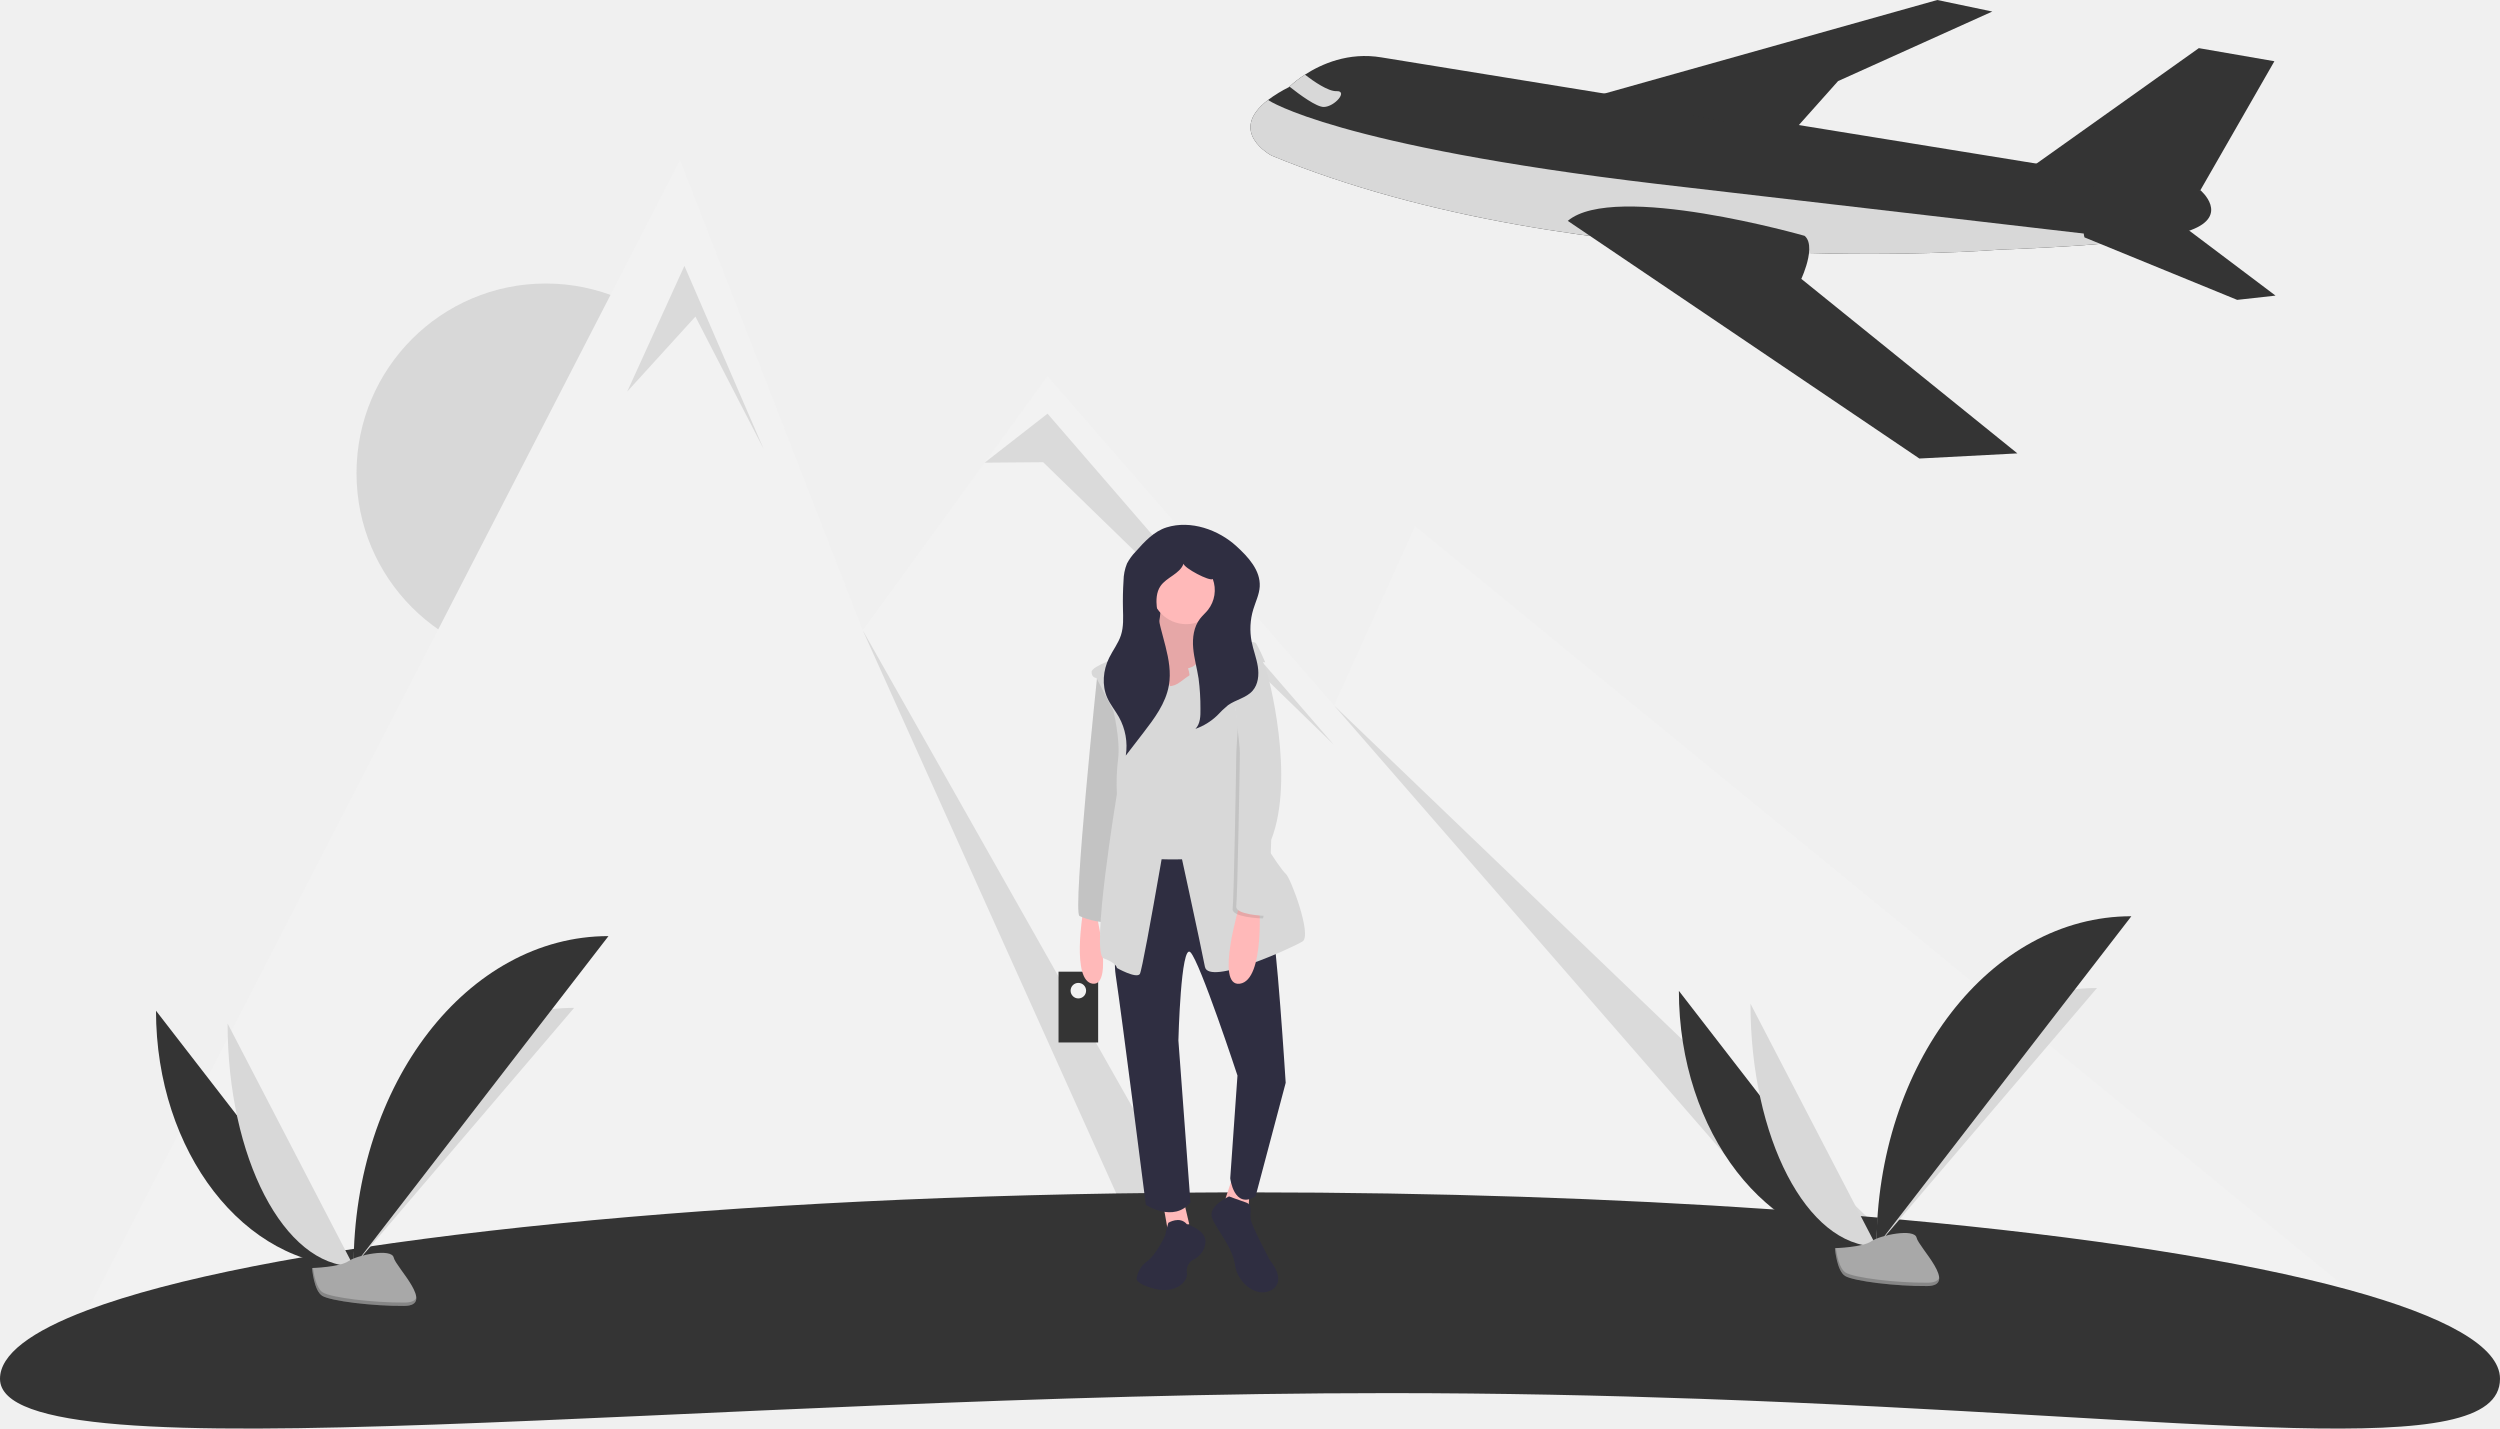
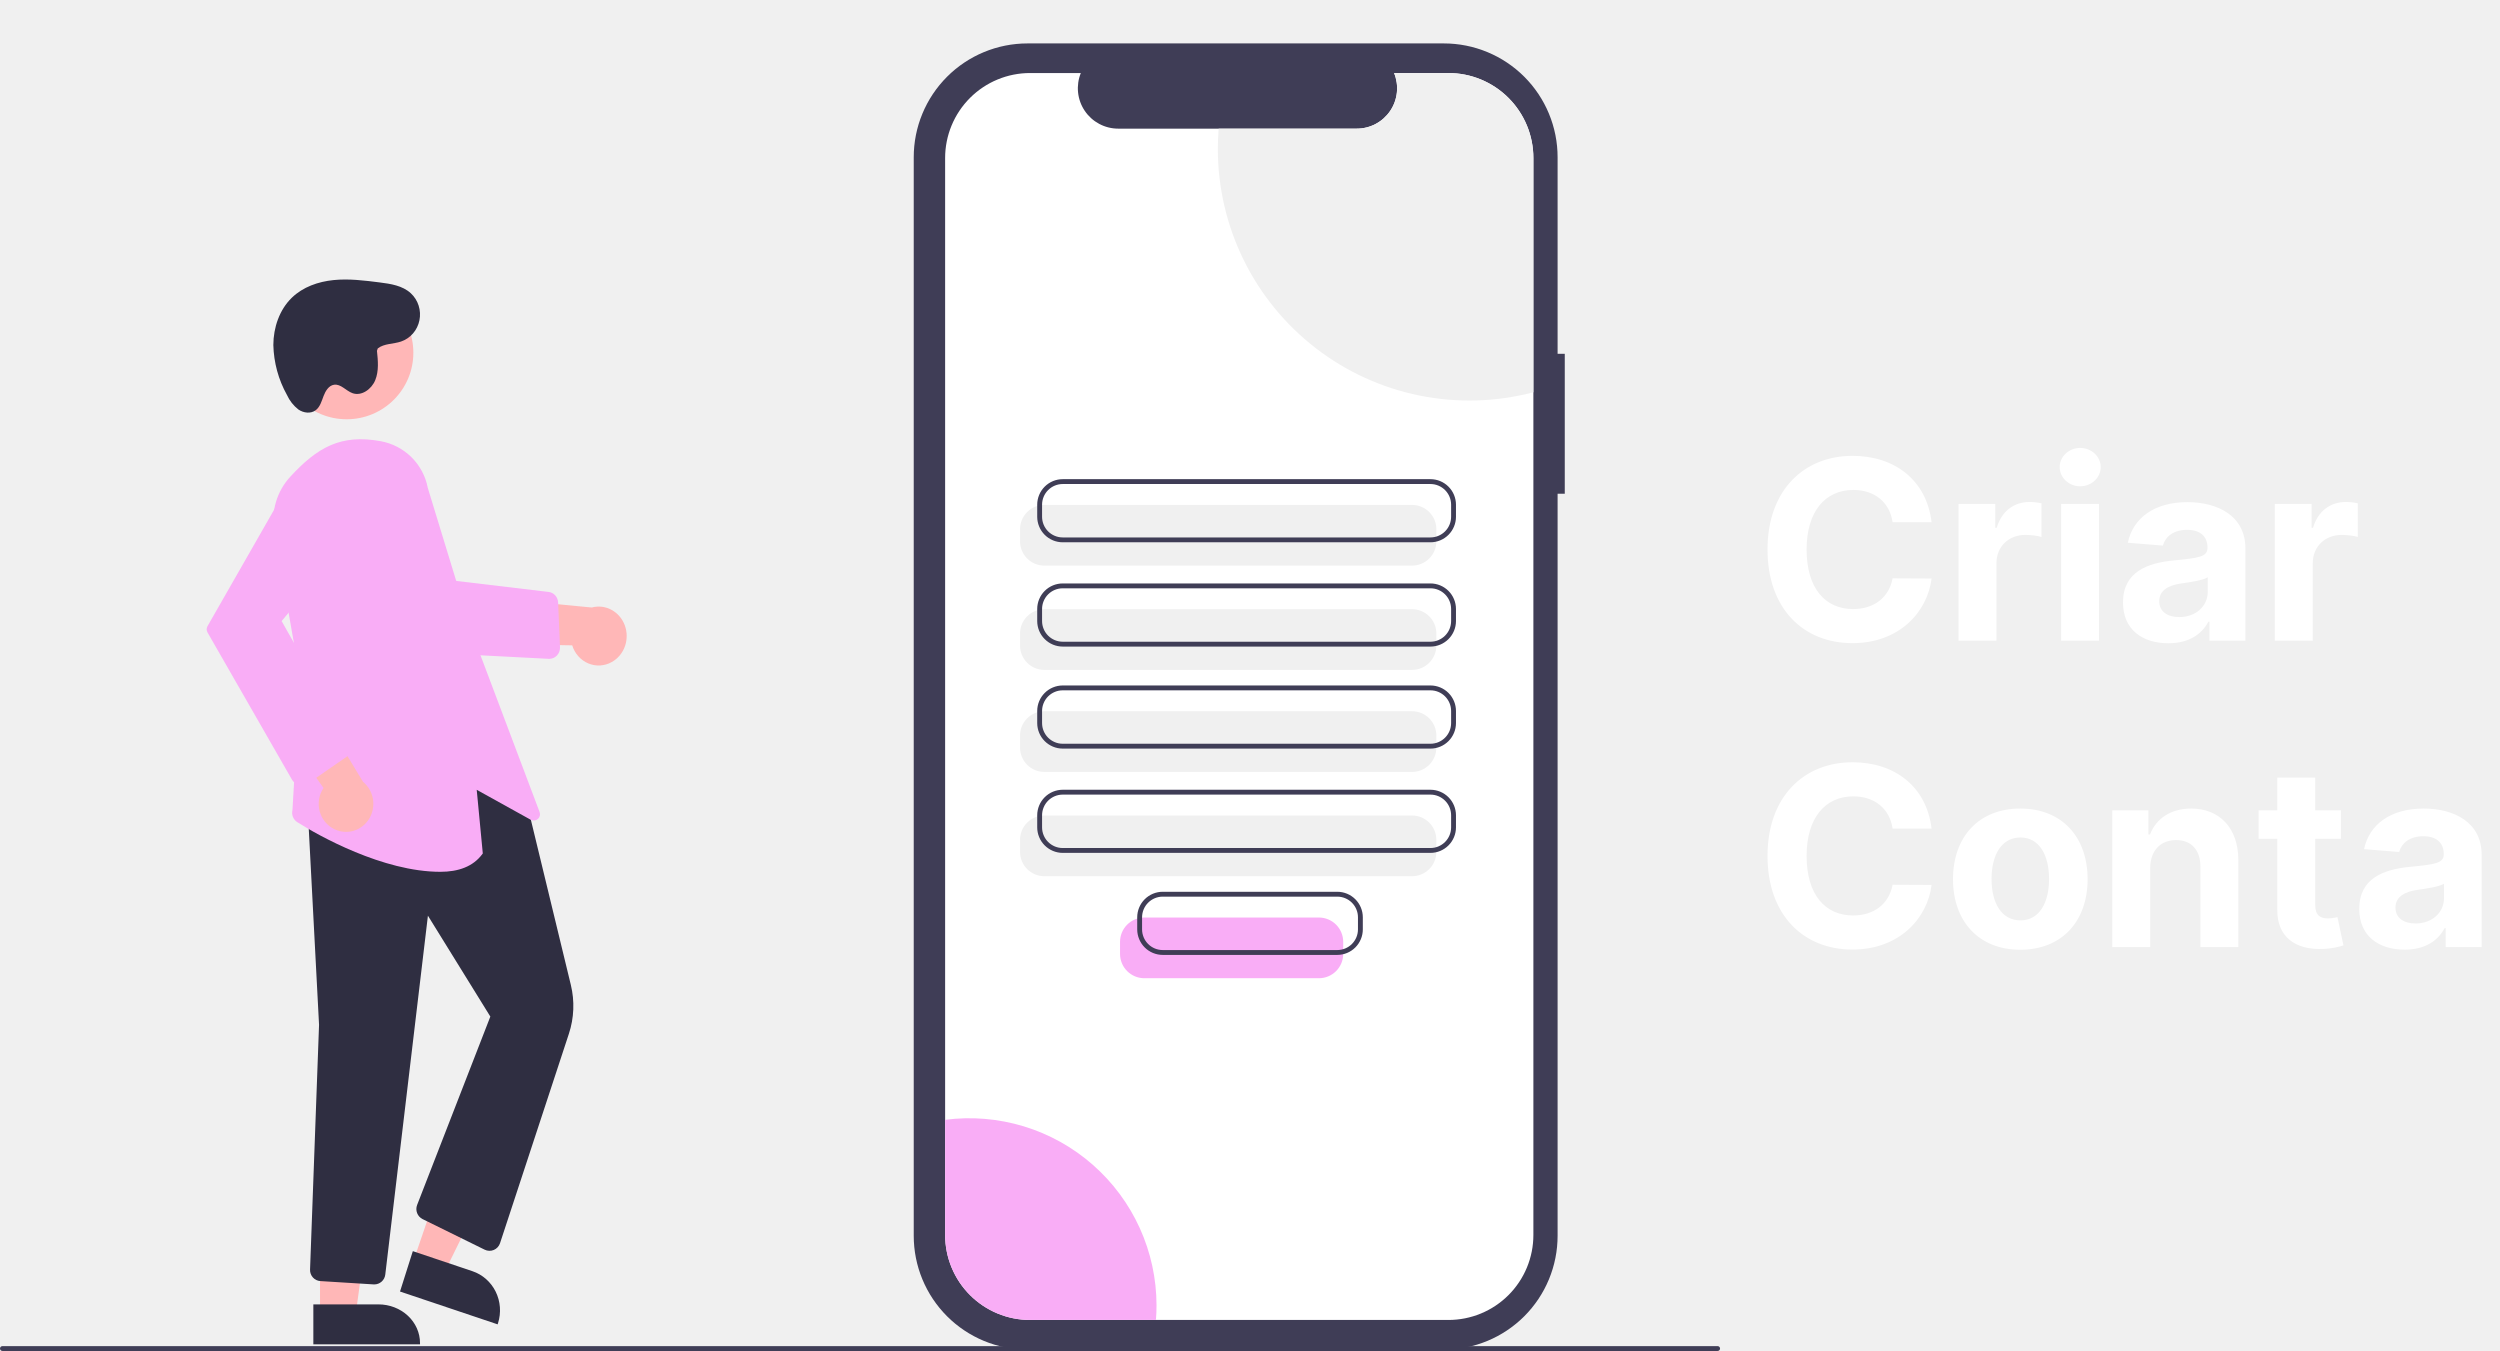
- <svg xmlns="http://www.w3.org/2000/svg" width="357" height="204" viewBox="0 0 357 204" fill="none">
-   <path d="M77.937 94.668C92.863 94.668 104.963 82.539 104.963 67.577C104.963 52.615 92.863 40.486 77.937 40.486C63.01 40.486 50.91 52.615 50.91 67.577C50.91 82.539 63.01 94.668 77.937 94.668Z" fill="#D8D8D8" />
-   <path d="M345.812 192.722C344.223 194.155 342.552 195.494 340.806 196.732C336.664 199.652 332.187 202.064 327.472 203.917C307.878 203.445 279.073 201.035 242.713 199.75C240.001 198.82 237.227 197.814 234.391 196.732C230.639 195.299 226.779 193.723 222.811 192.007C206.331 184.868 189.411 180.228 172.652 177.456C169.05 176.861 165.458 176.351 161.876 175.925C86.195 166.853 16.404 193.509 8.322 196.732H7.542L12.514 187.08L97.106 22.846L116.889 73.758L123.203 90.009L140.603 66.075L149.588 53.717L190.505 100.738L202.07 75.137L282.137 140.635L286.603 144.286L291.122 147.984L292.561 149.162L335.366 184.179L345.812 192.722Z" fill="#F2F2F2" />
-   <path opacity="0.1" d="M89.564 55.922L97.735 37.966L109.048 64.112L99.306 45.211L89.564 55.922Z" fill="black" />
-   <path opacity="0.1" d="M172.652 177.456C169.05 176.861 165.458 176.351 161.876 175.925L123.203 90.009L172.652 177.456Z" fill="black" />
-   <path opacity="0.1" d="M140.604 66.074L149.588 59.072L190.442 106.324L148.959 66.002L140.604 66.074Z" fill="black" />
-   <path opacity="0.1" d="M190.504 100.737L272.15 179.091L260.982 181.731L190.504 100.737Z" fill="black" />
-   <path d="M357 196.889C357 202.991 346.642 204.38 327.472 203.917C307.878 203.445 279.073 201.035 242.713 199.75C228.961 199.264 214.125 198.937 198.298 198.937C99.715 198.937 0 211.591 0 196.889C0 193.424 4.437 190.117 12.514 187.08C36.461 178.077 92.393 171.484 159.399 170.422C162.448 170.372 165.518 170.335 168.61 170.312C171.885 170.283 175.181 170.27 178.5 170.271C205.14 170.271 230.419 171.14 253.124 172.7C253.197 172.706 253.266 172.712 253.338 172.715C255.161 172.841 256.966 172.972 258.753 173.106C260.704 173.254 262.635 173.406 264.545 173.563C264.937 173.594 265.33 173.626 265.72 173.66C266.003 173.682 266.286 173.708 266.565 173.733C267.081 173.774 267.596 173.818 268.105 173.865C268.123 173.864 268.141 173.866 268.159 173.868C269.095 173.95 270.025 174.032 270.949 174.114C271.047 174.123 271.144 174.133 271.241 174.139C298.095 176.58 320.288 180.049 335.366 184.179C349.162 187.956 357 192.284 357 196.889Z" fill="#343434" />
-   <path d="M22.277 144.333C22.277 164.498 34.898 180.816 50.495 180.816L22.277 144.333Z" fill="#343434" />
-   <path d="M50.495 180.816C50.495 160.424 64.579 143.923 81.984 143.923L50.495 180.816Z" fill="#D8D8D8" />
-   <path d="M32.501 146.161C32.501 165.316 40.549 180.816 50.495 180.816L32.501 146.161Z" fill="#D8D8D8" />
-   <path d="M50.495 180.816C50.495 154.76 66.774 133.675 86.891 133.675L50.495 180.816Z" fill="#343434" />
-   <path d="M44.558 181.074C44.558 181.074 48.56 180.95 49.766 180.089C50.972 179.228 55.922 178.201 56.221 179.581C56.52 180.962 62.235 186.448 57.717 186.484C53.199 186.521 47.219 185.779 46.016 185.044C44.812 184.309 44.558 181.074 44.558 181.074Z" fill="#A8A8A8" />
-   <path opacity="0.2" d="M57.797 186.004C53.28 186.04 47.3 185.298 46.096 184.563C45.179 184.003 44.814 181.995 44.692 181.068C44.607 181.072 44.558 181.074 44.558 181.074C44.558 181.074 44.812 184.309 46.016 185.044C47.219 185.779 53.199 186.521 57.717 186.484C59.021 186.474 59.471 186.008 59.447 185.32C59.266 185.736 58.768 185.996 57.797 186.004Z" fill="black" />
-   <path d="M239.745 141.498C239.745 161.663 252.366 177.981 267.963 177.981L239.745 141.498Z" fill="#343434" />
-   <path d="M267.963 177.981C267.963 157.589 282.047 141.088 299.452 141.088L267.963 177.981Z" fill="#D8D8D8" />
-   <path d="M249.969 143.326C249.969 162.481 258.017 177.981 267.963 177.981L249.969 143.326Z" fill="#D8D8D8" />
-   <path d="M267.963 177.981C267.963 151.924 284.242 130.839 304.36 130.839L267.963 177.981Z" fill="#343434" />
-   <path d="M262.027 178.238C262.027 178.238 266.028 178.115 267.234 177.254C268.44 176.393 273.39 175.365 273.689 176.746C273.988 178.127 279.703 183.612 275.185 183.649C270.667 183.685 264.687 182.944 263.484 182.209C262.28 181.474 262.027 178.238 262.027 178.238Z" fill="#A8A8A8" />
-   <path opacity="0.2" d="M275.266 183.168C270.748 183.205 264.768 182.463 263.564 181.728C262.648 181.168 262.282 179.16 262.16 178.233C262.076 178.237 262.027 178.238 262.027 178.238C262.027 178.238 262.28 181.474 263.484 182.209C264.687 182.944 270.667 183.686 275.185 183.649C276.489 183.638 276.94 183.173 276.915 182.484C276.734 182.901 276.237 183.161 275.266 183.168Z" fill="black" />
-   <path d="M156.816 138.756H151.159V148.864H156.816V138.756Z" fill="#343434" />
-   <path d="M153.988 142.577C154.599 142.577 155.094 142.08 155.094 141.468C155.094 140.855 154.599 140.358 153.988 140.358C153.376 140.358 152.881 140.855 152.881 141.468C152.881 142.08 153.376 142.577 153.988 142.577Z" fill="#F2F2F2" />
-   <path d="M154.673 130.118C154.673 130.118 152.952 140.128 156.051 140.473C159.15 140.818 156.395 129.773 156.395 129.773L154.673 130.118Z" fill="#FFB9B9" />
-   <path d="M156.74 95.948C156.74 95.948 153.124 130.291 154.157 130.809C155.19 131.326 157.945 132.017 158.461 131.499C158.978 130.981 161.044 109.754 161.044 109.754L159.494 98.709L156.74 95.948Z" fill="#D8D8D8" />
-   <path opacity="0.1" d="M156.74 95.948C156.74 95.948 153.124 130.291 154.157 130.809C155.19 131.326 157.945 132.017 158.461 131.499C158.978 130.981 161.044 109.754 161.044 109.754L159.494 98.709L156.74 95.948Z" fill="black" />
-   <path d="M174.214 80.502H163.368V92.238H174.214V80.502Z" fill="#2F2E41" />
-   <path d="M165.864 85.766C165.864 85.766 165.52 93.359 163.11 93.877C160.699 94.395 165.348 103.196 165.348 103.196L172.579 102.506L174.301 92.151C174.301 92.151 170.341 91.461 171.718 86.111L165.864 85.766Z" fill="#FFB9B9" />
-   <path opacity="0.1" d="M165.864 85.766C165.864 85.766 165.52 93.359 163.11 93.877C160.699 94.395 165.348 103.196 165.348 103.196L172.579 102.506L174.301 92.151C174.301 92.151 170.341 91.461 171.718 86.111L165.864 85.766Z" fill="black" />
-   <path d="M166.209 172.572L166.725 175.506L169.824 174.816L169.135 171.882L166.209 172.572Z" fill="#FFB9B9" />
-   <path d="M176.022 168.085L174.989 171.192L178.26 172.917L178.432 170.329L176.022 168.085Z" fill="#FFB9B9" />
-   <path d="M162.593 121.489C162.593 121.489 158.461 133.57 159.322 139.265C160.183 144.96 163.626 172.055 163.626 172.055C163.626 172.055 167.586 174.643 169.996 171.709L168.275 148.584C168.275 148.584 168.619 134.605 169.996 135.986C171.374 137.367 176.711 153.589 176.711 153.589L175.678 168.258C175.678 168.258 176.194 172.745 179.293 170.847L183.597 154.624C183.597 154.624 182.22 132.88 181.531 132.017C180.843 131.154 176.366 121.144 176.366 121.144L162.593 121.489Z" fill="#2F2E41" />
-   <path d="M169.394 89.131C172.151 89.131 174.387 86.891 174.387 84.126C174.387 81.362 172.151 79.122 169.394 79.122C166.636 79.122 164.401 81.362 164.401 84.126C164.401 86.891 166.636 89.131 169.394 89.131Z" fill="#FFB9B9" />
-   <path d="M164.315 96.466C164.315 96.466 166.208 99.227 168.619 97.329C171.029 95.43 172.406 95.258 172.406 95.258L175.333 96.984L174.645 103.714L175.678 122.352C175.678 122.352 163.109 123.388 162.421 122.007C161.732 120.627 163.282 114.759 163.282 114.759L161.043 102.161V96.466H164.315Z" fill="#D8D8D8" />
-   <path d="M168.275 101.471C168.275 101.471 165.176 91.979 164.143 91.806C163.11 91.634 160.183 93.705 160.183 93.705C160.183 93.705 155.879 95.085 155.879 95.948C155.879 96.811 156.567 96.811 156.567 96.811L158.978 101.471C158.978 101.471 160.011 105.612 159.666 108.374C159.459 110.033 159.401 111.708 159.494 113.378C159.494 113.378 155.706 136.159 157.6 136.849C159.494 137.539 159.494 138.23 159.494 138.23C159.494 138.23 162.249 139.783 162.765 139.092C163.282 138.402 168.275 108.719 168.275 108.719C168.275 108.719 170.857 103.714 168.275 101.471Z" fill="#D8D8D8" />
-   <path d="M168.963 101.471C168.963 101.471 170.513 97.847 169.652 95.43C169.652 95.43 170.513 95.258 170.857 94.74C171.202 94.222 170.857 91.634 171.718 91.461C172.579 91.289 178.949 91.461 179.293 91.806C179.638 92.151 180.671 94.567 180.671 94.567H180.154L176.367 100.78C176.367 100.78 178.26 112.516 177.916 114.414C177.572 116.312 182.909 124.251 183.597 124.769C184.286 125.286 187.385 133.57 186.008 134.433C184.63 135.296 172.579 140.818 172.062 138.057C171.546 135.296 167.93 118.728 167.93 118.728C167.93 118.728 167.758 109.582 168.275 107.338C168.791 105.095 168.963 101.471 168.963 101.471Z" fill="#D8D8D8" />
-   <path d="M177.055 129.083C177.055 129.083 173.44 140.991 177.055 140.473C180.671 139.955 179.81 128.738 179.81 128.738L177.055 129.083Z" fill="#FFB9B9" />
-   <path d="M169.487 174.822C169.487 174.822 172.342 175.64 172.138 177.479C172.074 178.013 171.871 178.521 171.549 178.952C171.227 179.383 170.797 179.72 170.303 179.931C170.004 180.126 169.768 180.403 169.623 180.73C169.479 181.056 169.431 181.418 169.487 181.771C169.691 182.997 167.856 184.836 164.798 184.019C161.74 183.201 162.351 182.384 162.351 182.384C162.518 181.477 163.03 180.671 163.779 180.136C165.002 179.318 166.429 176.457 166.429 176.253C166.429 176.048 166.837 174.618 166.837 174.618C166.837 174.618 168.468 173.596 169.487 174.822Z" fill="#2F2E41" />
-   <path d="M175.506 170.847C175.506 170.847 172.407 172.227 173.095 173.953C173.784 175.679 176.022 178.095 176.366 180.684C176.711 183.272 179.637 185.516 181.703 184.135C183.769 182.755 181.359 179.993 181.359 179.993C181.359 179.993 178.777 175.161 178.605 174.126C178.432 173.09 178.949 172.055 177.916 171.71C176.883 171.364 175.506 170.847 175.506 170.847Z" fill="#2F2E41" />
-   <path opacity="0.1" d="M180.068 96.379C180.068 96.379 179.638 94.395 180.154 95.603C180.671 96.811 184.458 111.48 181.015 120.281C181.015 120.281 180.671 131.154 180.326 131.154C179.982 131.154 175.85 130.981 176.022 129.773C176.194 128.565 176.539 109.064 176.539 107.856C176.539 106.648 177.141 98.796 177.141 98.796L180.068 96.379Z" fill="black" />
-   <path d="M179.293 93C179.845 93.686 180.308 94.44 180.67 95.243C181.187 96.451 184.975 111.121 181.531 119.922C181.531 119.922 181.187 130.794 180.843 130.794C180.498 130.794 176.366 130.622 176.538 129.414C176.711 128.206 177.055 108.705 177.055 107.497C177.055 106.288 176.022 98.177 176.022 98.177L179.293 93Z" fill="#D8D8D8" />
-   <path d="M166.579 75.315C164.773 75.882 163.424 77.361 162.167 78.779C161.678 79.281 161.263 79.85 160.935 80.469C160.616 81.258 160.447 82.101 160.438 82.953C160.354 84.273 160.327 85.596 160.358 86.92C160.387 88.189 160.464 89.489 160.075 90.697C159.699 91.864 158.916 92.851 158.378 93.953C157.52 95.712 157.322 97.845 158.114 99.634C158.55 100.618 159.256 101.456 159.783 102.395C160.715 104.067 161.06 106.004 160.763 107.896L163.242 104.677C164.83 102.615 166.468 100.442 166.915 97.876C167.563 94.154 165.582 90.509 165.192 86.751C165.083 85.703 165.119 84.572 165.711 83.701C166.584 82.416 168.484 81.962 169.009 80.498C169.085 81.111 172.747 83.063 173.188 82.683C173.459 83.417 173.538 84.208 173.417 84.981C173.296 85.754 172.979 86.483 172.496 87.098C172.142 87.539 171.706 87.91 171.36 88.358C170.465 89.519 170.261 91.084 170.388 92.545C170.514 94.007 170.934 95.426 171.156 96.876C171.343 98.32 171.433 99.775 171.424 101.231C171.44 102.239 171.413 103.364 170.708 104.082C171.864 103.676 172.921 103.027 173.807 102.179C174.287 101.654 174.804 101.163 175.352 100.71C176.461 99.908 177.964 99.67 178.869 98.642C179.676 97.725 179.805 96.378 179.615 95.169C179.426 93.96 178.963 92.81 178.73 91.609C178.436 90.08 178.518 88.503 178.97 87.014C179.299 85.933 179.825 84.89 179.889 83.761C180.02 81.459 178.249 79.533 176.546 77.982C173.995 75.658 170.044 74.23 166.579 75.315Z" fill="#2F2E41" />
-   <path d="M312.813 32.877C311.287 33.442 308.608 33.904 305.506 34.277C297.071 35.291 285.512 35.651 285.512 35.651C285.512 35.651 226.109 40.59 181.585 22.222C181.585 22.222 175.108 18.818 181.124 14.239C182.048 13.553 183.032 12.952 184.062 12.441C184.062 12.441 184.087 12.415 184.136 12.368C184.819 11.735 185.558 11.164 186.343 10.663C188.649 9.168 192.545 7.395 197.285 8.198L314.218 27.158C314.218 27.158 318.49 30.775 312.813 32.877Z" fill="#F2F2F2" />
-   <path d="M289.513 24.285L313.993 6.874L324.783 8.744L314.218 27.157C314.218 27.157 289.794 27.352 289.513 24.285Z" fill="#F2F2F2" />
-   <path d="M227.88 13.708L276.642 0L284.502 1.646L262.476 11.579L255.59 19.299L227.88 13.708Z" fill="#F2F2F2" />
-   <path d="M305.506 34.277C297.071 35.291 285.512 35.651 285.512 35.651C285.512 35.651 226.109 40.59 181.585 22.222C181.585 22.222 175.108 18.818 181.124 14.239L181.145 14.322C181.145 14.322 190.751 20.831 236.654 26.266L305.506 34.277Z" fill="#F2F2F2" />
-   <path d="M297.667 33.9L319.469 42.822L324.945 42.213L311.905 32.39C311.905 32.39 296.133 29.018 297.667 33.9Z" fill="#F2F2F2" />
-   <path d="M189.041 15.275C188.001 15.294 185.618 13.544 184.136 12.368C184.819 11.735 185.558 11.164 186.343 10.663C187.537 11.582 189.663 13.069 190.845 13.016C192.551 12.94 190.607 15.248 189.041 15.275Z" fill="#F2F2F2" />
-   <path d="M288.083 64.745L274.086 65.478L234.735 38.879L227.429 33.941L223.879 31.541C230.537 25.9 257.698 33.677 257.698 33.677C258.218 34.117 258.383 34.848 258.36 35.655C258.315 37.168 257.606 38.948 257.333 39.582C257.267 39.735 257.227 39.821 257.227 39.821L288.083 64.745Z" fill="#F2F2F2" />
-   <path d="M312.813 32.877C311.287 33.442 308.608 33.904 305.506 34.277C297.071 35.291 285.512 35.651 285.512 35.651C285.512 35.651 226.109 40.59 181.585 22.222C181.585 22.222 175.108 18.818 181.124 14.239C182.048 13.553 183.032 12.952 184.062 12.441C184.062 12.441 184.087 12.415 184.136 12.368C184.819 11.735 185.558 11.164 186.343 10.663C188.649 9.168 192.545 7.395 197.285 8.198L314.218 27.158C314.218 27.158 318.49 30.775 312.813 32.877Z" fill="#343434" />
-   <path d="M289.513 24.285L313.993 6.874L324.783 8.744L314.218 27.157C314.218 27.157 289.794 27.352 289.513 24.285Z" fill="#343434" />
-   <path d="M227.88 13.708L276.642 0L284.502 1.646L262.476 11.579L255.59 19.299L227.88 13.708Z" fill="#343434" />
-   <path d="M305.506 34.277C297.071 35.291 285.512 35.651 285.512 35.651C285.512 35.651 226.109 40.59 181.585 22.222C181.585 22.222 175.108 18.818 181.124 14.239L181.145 14.322C181.145 14.322 190.751 20.831 236.654 26.266L305.506 34.277Z" fill="#D8D8D8" />
-   <path d="M297.667 33.9L319.469 42.822L324.945 42.213L311.905 32.39C311.905 32.39 296.133 29.018 297.667 33.9Z" fill="#343434" />
-   <path d="M189.041 15.275C188.001 15.294 185.618 13.544 184.136 12.368C184.819 11.735 185.558 11.164 186.343 10.663C187.537 11.582 189.663 13.069 190.845 13.016C192.551 12.94 190.607 15.248 189.041 15.275Z" fill="#D8D8D8" />
-   <path d="M288.083 64.745L274.086 65.478L234.735 38.879L227.429 33.941L223.879 31.541C230.537 25.9 257.698 33.677 257.698 33.677C258.218 34.117 258.383 34.848 258.36 35.655C258.315 37.168 257.606 38.948 257.333 39.582C257.267 39.735 257.227 39.821 257.227 39.821L288.083 64.745Z" fill="#343434" />
+ <svg xmlns="http://www.w3.org/2000/svg" width="359" height="194" viewBox="0 0 359 194" fill="none">
+   <path d="M224.835 177.102C220.1 182.173 214.674 186.552 208.718 190.109C208.581 190.193 208.443 190.272 208.303 190.354L198.661 181.816C198.762 181.722 198.874 181.616 198.995 181.5C206.18 174.675 241.847 126.958 244.224 115.338C244.06 116.306 246.368 154.27 224.835 177.102Z" fill="#F0F0F0" />
+   <path d="M210.579 191.756C210.396 191.8 210.211 191.841 210.025 191.878L202.791 185.473C202.932 185.423 203.097 185.365 203.286 185.3C206.39 184.2 215.634 180.881 224.834 177.101C234.719 173.037 244.557 168.446 246.672 165.505C246.218 166.188 232.238 186.911 210.579 191.756Z" fill="#F0F0F0" />
+   <path d="M224.701 50.808H223.671V22.576C223.671 20.43 223.248 18.305 222.427 16.323C221.606 14.34 220.403 12.539 218.887 11.022C217.37 9.504 215.569 8.301 213.588 7.48C211.606 6.658 209.482 6.236 207.337 6.236H147.546C145.401 6.236 143.277 6.658 141.295 7.48C139.314 8.301 137.513 9.504 135.996 11.022C134.48 12.539 133.277 14.34 132.456 16.323C131.635 18.305 131.212 20.43 131.212 22.576V177.46C131.212 179.606 131.635 181.731 132.456 183.713C133.277 185.695 134.48 187.497 135.996 189.014C137.513 190.531 139.314 191.735 141.295 192.556C143.277 193.377 145.401 193.8 147.546 193.8H207.337C209.482 193.8 211.606 193.377 213.588 192.556C215.569 191.735 217.37 190.531 218.887 189.014C220.403 187.497 221.606 185.695 222.427 183.713C223.248 181.731 223.671 179.606 223.671 177.46V70.904H224.701V50.808Z" fill="#3F3D56" />
+   <path d="M220.194 22.688V177.347C220.194 178.949 219.878 180.536 219.265 182.017C218.652 183.497 217.753 184.842 216.62 185.975C215.487 187.108 214.142 188.007 212.662 188.619C211.182 189.232 209.596 189.547 207.994 189.547H147.915C146.314 189.547 144.728 189.231 143.248 188.618C141.769 188.005 140.424 187.107 139.292 185.974C138.159 184.841 137.261 183.496 136.648 182.016C136.035 180.535 135.72 178.949 135.72 177.347V22.688C135.72 21.086 136.035 19.499 136.648 18.019C137.261 16.539 138.159 15.194 139.292 14.061C140.424 12.928 141.769 12.03 143.248 11.416C144.728 10.803 146.314 10.488 147.915 10.488H155.206C154.848 11.368 154.712 12.323 154.81 13.268C154.907 14.214 155.235 15.121 155.766 15.909C156.296 16.698 157.011 17.344 157.85 17.791C158.688 18.238 159.623 18.473 160.573 18.473H194.826C195.776 18.474 196.712 18.241 197.551 17.794C198.391 17.348 199.107 16.701 199.637 15.912C200.168 15.123 200.496 14.216 200.593 13.27C200.689 12.324 200.552 11.368 200.193 10.488H207.994C209.596 10.488 211.182 10.803 212.662 11.415C214.142 12.028 215.487 12.927 216.62 14.06C217.753 15.193 218.652 16.538 219.265 18.018C219.878 19.499 220.194 21.086 220.194 22.688Z" fill="white" />
+   <path d="M202.773 81.223H149.965C149.041 81.222 148.154 80.854 147.5 80.2C146.846 79.546 146.478 78.659 146.477 77.733V75.996C146.478 75.071 146.846 74.184 147.5 73.529C148.154 72.875 149.041 72.507 149.965 72.506H202.773C203.698 72.507 204.584 72.875 205.238 73.529C205.893 74.184 206.26 75.071 206.261 75.996V77.733C206.26 78.659 205.893 79.546 205.238 80.2C204.584 80.854 203.698 81.222 202.773 81.223Z" fill="#F0F0F0" />
+   <path d="M202.773 96.198H149.965C149.041 96.197 148.154 95.829 147.5 95.175C146.846 94.52 146.478 93.633 146.477 92.708V90.971C146.478 90.046 146.846 89.158 147.5 88.504C148.154 87.85 149.041 87.482 149.965 87.481H202.773C203.698 87.482 204.584 87.85 205.238 88.504C205.893 89.158 206.26 90.046 206.261 90.971V92.708C206.26 93.633 205.893 94.52 205.238 95.175C204.584 95.829 203.698 96.197 202.773 96.198Z" fill="#F0F0F0" />
+   <path d="M205.414 77.874H152.607C151.636 77.873 150.705 77.487 150.018 76.8C149.331 76.113 148.945 75.181 148.944 74.21V72.472C148.945 71.501 149.331 70.569 150.018 69.882C150.705 69.195 151.636 68.809 152.607 68.808H205.414C206.386 68.809 207.317 69.195 208.003 69.882C208.69 70.569 209.076 71.501 209.078 72.472V74.21C209.076 75.181 208.69 76.113 208.003 76.8C207.317 77.487 206.386 77.873 205.414 77.874ZM152.607 69.506C151.821 69.507 151.067 69.82 150.511 70.376C149.955 70.932 149.643 71.686 149.642 72.472V74.21C149.643 74.996 149.955 75.75 150.511 76.306C151.067 76.862 151.821 77.175 152.607 77.176H205.414C206.201 77.175 206.954 76.862 207.51 76.306C208.066 75.75 208.379 74.996 208.38 74.21V72.472C208.379 71.686 208.066 70.932 207.51 70.376C206.954 69.82 206.201 69.507 205.414 69.506H152.607Z" fill="#3F3D56" />
+   <path d="M205.414 92.849H152.607C151.636 92.848 150.705 92.461 150.018 91.774C149.331 91.087 148.945 90.156 148.944 89.184V87.447C148.945 86.476 149.331 85.544 150.018 84.857C150.705 84.17 151.636 83.784 152.607 83.783H205.414C206.386 83.784 207.317 84.17 208.003 84.857C208.69 85.544 209.076 86.476 209.078 87.447V89.184C209.076 90.156 208.69 91.087 208.003 91.774C207.317 92.461 206.386 92.848 205.414 92.849ZM152.607 84.481C151.821 84.481 151.067 84.794 150.511 85.35C149.955 85.907 149.643 86.661 149.642 87.447V89.184C149.643 89.971 149.955 90.725 150.511 91.281C151.067 91.837 151.821 92.15 152.607 92.151H205.414C206.201 92.15 206.954 91.837 207.51 91.281C208.066 90.725 208.379 89.971 208.38 89.184V87.447C208.379 86.661 208.066 85.907 207.51 85.35C206.954 84.794 206.201 84.481 205.414 84.481H152.607Z" fill="#3F3D56" />
+   <path d="M202.773 110.849H149.965C149.041 110.848 148.154 110.48 147.5 109.826C146.846 109.171 146.478 108.284 146.477 107.359V105.622C146.478 104.696 146.846 103.809 147.5 103.155C148.154 102.501 149.041 102.133 149.965 102.132H202.773C203.698 102.133 204.584 102.501 205.238 103.155C205.893 103.809 206.26 104.696 206.261 105.622V107.359C206.26 108.284 205.893 109.171 205.238 109.826C204.584 110.48 203.698 110.848 202.773 110.849Z" fill="#F0F0F0" />
+   <path d="M202.773 125.824H149.965C149.041 125.823 148.154 125.455 147.5 124.8C146.846 124.146 146.478 123.259 146.477 122.334V120.596C146.478 119.671 146.846 118.784 147.5 118.13C148.154 117.475 149.041 117.107 149.965 117.106H202.773C203.698 117.107 204.584 117.475 205.238 118.13C205.893 118.784 206.26 119.671 206.261 120.596V122.334C206.26 123.259 205.893 124.146 205.238 124.8C204.584 125.455 203.698 125.823 202.773 125.824Z" fill="#F0F0F0" />
+   <path d="M205.414 107.5H152.607C151.636 107.499 150.705 107.112 150.018 106.425C149.331 105.738 148.945 104.807 148.944 103.835V102.098C148.945 101.126 149.331 100.195 150.018 99.508C150.705 98.821 151.636 98.435 152.607 98.433H205.414C206.386 98.435 207.317 98.821 208.003 99.508C208.69 100.195 209.076 101.126 209.078 102.098V103.835C209.076 104.807 208.69 105.738 208.003 106.425C207.317 107.112 206.386 107.499 205.414 107.5ZM152.607 99.132C151.821 99.132 151.067 99.445 150.511 100.001C149.955 100.558 149.643 101.312 149.642 102.098V103.835C149.643 104.622 149.955 105.376 150.511 105.932C151.067 106.488 151.821 106.801 152.607 106.802H205.414C206.201 106.801 206.954 106.488 207.51 105.932C208.066 105.376 208.379 104.622 208.38 103.835V102.098C208.379 101.312 208.066 100.558 207.51 100.001C206.954 99.445 206.201 99.132 205.414 99.132H152.607Z" fill="#3F3D56" />
+   <path d="M205.414 122.475H152.607C151.636 122.473 150.705 122.087 150.018 121.4C149.331 120.713 148.945 119.782 148.944 118.81V117.073C148.945 116.101 149.331 115.17 150.018 114.483C150.705 113.796 151.636 113.409 152.607 113.408H205.414C206.386 113.409 207.317 113.796 208.003 114.483C208.69 115.17 209.076 116.101 209.078 117.073V118.81C209.076 119.782 208.69 120.713 208.003 121.4C207.317 122.087 206.386 122.473 205.414 122.475ZM152.607 114.106C151.821 114.107 151.067 114.42 150.511 114.976C149.955 115.532 149.643 116.286 149.642 117.073V118.81C149.643 119.597 149.955 120.351 150.511 120.907C151.067 121.463 151.821 121.776 152.607 121.777H205.414C206.201 121.776 206.954 121.463 207.51 120.907C208.066 120.351 208.379 119.597 208.38 118.81V117.073C208.379 116.286 208.066 115.532 207.51 114.976C206.954 114.42 206.201 114.107 205.414 114.106H152.607Z" fill="#3F3D56" />
+   <path d="M220.194 22.688V56.328C214.85 57.735 209.256 57.896 203.841 56.8C198.425 55.704 193.333 53.38 188.957 50.006C184.58 46.633 181.035 42.3 178.595 37.341C176.155 32.382 174.885 26.929 174.882 21.402C174.882 20.416 174.921 19.439 175.001 18.473H194.826C195.776 18.474 196.712 18.241 197.551 17.794C198.391 17.348 199.107 16.701 199.637 15.912C200.168 15.123 200.496 14.216 200.593 13.27C200.689 12.324 200.552 11.368 200.193 10.488H207.994C209.596 10.488 211.182 10.803 212.662 11.415C214.142 12.028 215.487 12.927 216.62 14.06C217.753 15.193 218.652 16.538 219.265 18.018C219.878 19.499 220.194 21.086 220.194 22.688Z" fill="#F0F0F0" />
+   <path d="M166.076 187.446C166.076 188.155 166.05 188.855 165.993 189.547H147.915C146.314 189.547 144.728 189.231 143.248 188.618C141.769 188.005 140.424 187.107 139.292 185.974C138.159 184.841 137.261 183.496 136.648 182.016C136.035 180.535 135.72 178.949 135.72 177.347V160.804C139.509 160.311 143.36 160.632 147.016 161.744C150.671 162.857 154.048 164.737 156.92 167.258C159.793 169.779 162.095 172.883 163.674 176.364C165.253 179.846 166.072 183.623 166.076 187.446H166.076Z" fill="#F9ADF6" />
+   <path d="M116.139 99.788L104.434 90.833L95.483 102.542L107.187 111.497L116.139 99.788Z" fill="#F0F0F0" />
+   <path d="M49.991 19.847C51.841 19.846 53.665 20.277 55.317 21.108C56.97 21.938 58.405 23.144 59.508 24.629L66.342 15.69L45.836 0L30.152 20.514L38.99 27.276C39.875 25.082 41.395 23.202 43.355 21.878C45.315 20.555 47.626 19.847 49.991 19.847Z" fill="#F0F0F0" />
+   <path d="M246.651 194H0.349C0.256 194 0.168 193.963 0.102 193.898C0.037 193.832 0 193.744 0 193.651C0 193.558 0.037 193.47 0.102 193.404C0.168 193.339 0.256 193.302 0.349 193.302H246.651C246.744 193.302 246.832 193.339 246.898 193.404C246.963 193.47 247 193.558 247 193.651C247 193.744 246.963 193.832 246.898 193.898C246.832 193.963 246.744 194 246.651 194Z" fill="#3F3D56" />
+   <path d="M189.396 140.474H164.326C163.401 140.473 162.514 140.105 161.86 139.451C161.206 138.797 160.838 137.91 160.837 136.984V135.247C160.838 134.322 161.206 133.435 161.86 132.78C162.514 132.126 163.401 131.758 164.326 131.757H189.396C190.321 131.758 191.208 132.126 191.862 132.78C192.516 133.435 192.884 134.322 192.885 135.247V136.984C192.884 137.91 192.516 138.797 191.862 139.451C191.208 140.105 190.321 140.473 189.396 140.474Z" fill="#F9ADF6" />
+   <path d="M192.038 137.125H166.967C165.996 137.124 165.065 136.738 164.378 136.051C163.692 135.364 163.305 134.432 163.304 133.461V131.724C163.305 130.752 163.692 129.821 164.378 129.134C165.065 128.447 165.996 128.06 166.967 128.059H192.038C193.009 128.06 193.94 128.447 194.627 129.134C195.314 129.821 195.7 130.752 195.701 131.724V133.461C195.7 134.432 195.314 135.364 194.627 136.051C193.94 136.738 193.009 137.124 192.038 137.125ZM166.967 128.757C166.181 128.758 165.428 129.071 164.872 129.627C164.316 130.183 164.003 130.937 164.002 131.724V133.461C164.003 134.247 164.316 135.001 164.872 135.558C165.428 136.114 166.181 136.426 166.967 136.427H192.038C192.824 136.426 193.578 136.114 194.134 135.558C194.69 135.001 195.003 134.247 195.003 133.461V131.724C195.003 130.937 194.69 130.183 194.134 129.627C193.578 129.071 192.824 128.758 192.038 128.757H166.967Z" fill="#3F3D56" />
+   <path d="M87.855 95.066C87.34 95.356 86.772 95.525 86.188 95.56C85.605 95.594 85.022 95.494 84.48 95.266C83.938 95.038 83.449 94.687 83.05 94.239C82.65 93.791 82.349 93.256 82.167 92.673L67.973 92.414L72.14 86.01L84.98 87.237C85.933 86.98 86.942 87.1 87.816 87.574C88.69 88.048 89.368 88.843 89.722 89.808C90.077 90.773 90.082 91.841 89.738 92.81C89.394 93.779 88.724 94.582 87.855 95.066H87.855Z" fill="#FFB7B7" />
+   <path d="M78.874 94.611C79.082 94.611 79.289 94.567 79.48 94.482C79.672 94.397 79.846 94.272 79.99 94.116C80.134 93.959 80.246 93.774 80.32 93.571C80.393 93.368 80.426 93.152 80.417 92.935L80.145 86.524C80.13 86.142 79.984 85.778 79.734 85.499C79.483 85.219 79.144 85.043 78.778 85.001L63.186 83.143L63.709 93.827L78.797 94.609C78.823 94.61 78.848 94.611 78.874 94.611Z" fill="#F9ADF6" />
+   <path d="M59.357 181.115L63.906 182.532L71.802 166.466L65.088 164.374L59.357 181.115Z" fill="#FFB7B7" />
+   <path d="M57.442 185.464L71.461 190.177L71.519 189.995C71.753 189.257 71.843 188.479 71.785 187.706C71.727 186.932 71.522 186.178 71.181 185.486C70.84 184.794 70.369 184.178 69.797 183.673C69.224 183.168 68.561 182.785 67.844 182.544L67.844 182.544L59.282 179.665L57.442 185.464Z" fill="#2F2E41" />
+   <path d="M45.954 188.266L51.144 188.266L53.612 170.108L45.953 170.109L45.954 188.266Z" fill="#FFB7B7" />
+   <path d="M44.996 193.044L60.314 193.044V192.863C60.314 192.134 60.16 191.412 59.86 190.738C59.56 190.065 59.121 189.452 58.568 188.937C58.014 188.421 57.357 188.012 56.633 187.733C55.91 187.454 55.135 187.31 54.352 187.31H54.352L44.996 187.311L44.996 193.044Z" fill="#2F2E41" />
+   <path d="M53.749 184.443C54.138 184.443 54.512 184.299 54.803 184.04C55.093 183.78 55.279 183.423 55.325 183.034L61.449 131.493L70.413 145.98L59.896 173.039C59.752 173.413 59.753 173.828 59.898 174.201C60.042 174.575 60.32 174.881 60.676 175.059L69.599 179.454C69.802 179.555 70.025 179.61 70.252 179.616C70.478 179.623 70.704 179.581 70.913 179.492C71.122 179.404 71.309 179.271 71.463 179.104C71.617 178.936 71.734 178.737 71.805 178.52L81.693 148.445C82.438 146.182 82.535 143.753 81.974 141.437L75.58 115.023L75.505 114.982L61.093 107.034L61.011 107.065L44.039 113.301L45.815 147.163L44.524 182.309C44.507 182.726 44.653 183.134 44.932 183.444C45.211 183.754 45.599 183.941 46.014 183.964L53.65 184.44C53.683 184.442 53.716 184.443 53.749 184.443Z" fill="#2F2E41" />
+   <path d="M63.227 125.192C65.784 125.192 67.938 124.465 69.285 122.616L69.329 122.556L68.457 113.417L76.212 117.717C76.373 117.806 76.557 117.844 76.74 117.825C76.923 117.806 77.096 117.732 77.235 117.612C77.374 117.492 77.473 117.332 77.519 117.154C77.564 116.976 77.554 116.788 77.489 116.616L67.817 90.961L61.431 70.062C61.114 68.39 60.296 66.853 59.086 65.654C57.875 64.456 56.328 63.654 54.651 63.353C48.962 62.31 45.573 64.227 41.661 68.482C40.714 69.517 40.017 70.754 39.623 72.1C39.229 73.445 39.147 74.863 39.385 76.244L43.087 97.374L41.999 116.32C41.916 116.646 41.938 116.991 42.063 117.304C42.187 117.617 42.408 117.883 42.693 118.063C45.718 119.987 54.994 125.191 63.227 125.192Z" fill="#F9ADF6" />
+   <path d="M49.783 60.207C44.495 60.207 40.209 55.928 40.209 50.65C40.209 45.372 44.495 41.094 49.783 41.094C55.07 41.094 59.357 45.372 59.357 50.65C59.357 55.928 55.07 60.207 49.783 60.207Z" fill="#FFB7B7" />
+   <path d="M48.037 119.081C47.519 118.837 47.06 118.479 46.691 118.032C46.322 117.586 46.053 117.061 45.903 116.496C45.752 115.931 45.724 115.339 45.82 114.762C45.916 114.184 46.134 113.636 46.459 113.154L38.294 101.651L45.484 101.301L52.135 112.278C52.886 112.892 53.391 113.768 53.555 114.74C53.719 115.712 53.53 116.712 53.025 117.55C52.52 118.389 51.733 119.008 50.814 119.29C49.895 119.572 48.907 119.497 48.037 119.081Z" fill="#FFB7B7" />
+   <path d="M43.109 112.752C43.516 112.81 43.931 112.712 44.269 112.479L49.8 108.657C50.133 108.429 50.367 108.086 50.457 107.696C50.547 107.305 50.487 106.895 50.288 106.546L40.44 89.187L50.344 77.375C50.864 76.754 51.248 76.034 51.472 75.258C51.696 74.483 51.754 73.67 51.643 72.871C51.532 72.072 51.255 71.305 50.828 70.618C50.402 69.931 49.836 69.34 49.166 68.881C48.496 68.423 47.737 68.108 46.938 67.956C46.139 67.804 45.316 67.819 44.523 67.999C43.73 68.18 42.983 68.522 42.33 69.003C41.678 69.485 41.133 70.096 40.732 70.798L29.796 89.922C29.719 90.058 29.678 90.212 29.678 90.368C29.678 90.525 29.719 90.678 29.797 90.814L41.925 111.953C42.037 112.148 42.188 112.318 42.37 112.451C42.552 112.585 42.76 112.679 42.98 112.729C43.023 112.739 43.066 112.746 43.109 112.752Z" fill="#F9ADF6" />
+   <path d="M54.248 50.03C55.184 49.309 56.481 49.421 57.59 49.044C58.251 48.819 58.843 48.419 59.306 47.884C59.769 47.349 60.088 46.698 60.23 45.996C60.372 45.294 60.333 44.565 60.116 43.884C59.899 43.203 59.512 42.592 58.994 42.113C57.796 41.006 56.091 40.755 54.494 40.553C52.306 40.275 50.097 39.997 47.903 40.218C45.709 40.438 43.5 41.202 41.897 42.762C40.129 44.481 39.258 47.04 39.252 49.545C39.313 52.063 39.984 54.525 41.202 56.707C41.578 57.536 42.146 58.258 42.855 58.809C43.593 59.312 44.633 59.443 45.344 58.901C45.959 58.432 46.183 57.611 46.461 56.877C46.738 56.143 47.212 55.361 47.968 55.248C48.942 55.102 49.685 56.123 50.615 56.457C51.915 56.924 53.359 55.891 53.889 54.581C54.419 53.271 54.28 51.789 54.131 50.378" fill="#2F2E41" />
+   <path d="M277.376 74.984C276.648 68.938 272.071 65.46 266.011 65.46C259.095 65.46 253.815 70.344 253.815 78.909C253.815 87.449 259.006 92.358 266.011 92.358C272.723 92.358 276.776 87.896 277.376 83.077L271.777 83.051C271.253 85.851 269.054 87.462 266.101 87.462C262.125 87.462 259.428 84.508 259.428 78.909C259.428 73.463 262.087 70.356 266.139 70.356C269.169 70.356 271.355 72.108 271.777 74.984H277.376ZM281.244 92H286.69V80.891C286.69 78.474 288.454 76.812 290.857 76.812C291.612 76.812 292.647 76.94 293.158 77.106V72.274C292.673 72.159 291.995 72.082 291.445 72.082C289.246 72.082 287.444 73.361 286.728 75.79H286.523V72.364H281.244V92ZM295.974 92H301.42V72.364H295.974V92ZM298.71 69.832C300.333 69.832 301.663 68.592 301.663 67.071C301.663 65.562 300.333 64.322 298.71 64.322C297.099 64.322 295.77 65.562 295.77 67.071C295.77 68.592 297.099 69.832 298.71 69.832ZM311.382 92.371C314.284 92.371 316.163 91.105 317.122 89.277H317.276V92H322.44V78.756C322.44 74.077 318.477 72.108 314.105 72.108C309.401 72.108 306.307 74.358 305.553 77.938L310.589 78.347C310.96 77.043 312.124 76.084 314.08 76.084C315.933 76.084 316.994 77.017 316.994 78.628V78.704C316.994 79.97 315.652 80.136 312.239 80.469C308.352 80.827 304.862 82.131 304.862 86.516C304.862 90.402 307.636 92.371 311.382 92.371ZM312.942 88.612C311.267 88.612 310.065 87.832 310.065 86.337C310.065 84.803 311.331 84.048 313.249 83.78C314.438 83.614 316.381 83.332 317.033 82.898V84.981C317.033 87.04 315.332 88.612 312.942 88.612ZM326.665 92H332.112V80.891C332.112 78.474 333.876 76.812 336.279 76.812C337.033 76.812 338.069 76.94 338.58 77.106V72.274C338.094 72.159 337.417 72.082 336.867 72.082C334.668 72.082 332.866 73.361 332.15 75.79H331.945V72.364H326.665V92ZM277.376 118.984C276.648 112.938 272.071 109.46 266.011 109.46C259.095 109.46 253.815 114.344 253.815 122.909C253.815 131.449 259.006 136.358 266.011 136.358C272.723 136.358 276.776 131.896 277.376 127.077L271.777 127.051C271.253 129.851 269.054 131.462 266.101 131.462C262.125 131.462 259.428 128.509 259.428 122.909C259.428 117.463 262.087 114.357 266.139 114.357C269.169 114.357 271.355 116.108 271.777 118.984H277.376ZM290.116 136.384C296.073 136.384 299.781 132.305 299.781 126.259C299.781 120.173 296.073 116.108 290.116 116.108C284.158 116.108 280.451 120.173 280.451 126.259C280.451 132.305 284.158 136.384 290.116 136.384ZM290.141 132.165C287.393 132.165 285.987 129.646 285.987 126.22C285.987 122.794 287.393 120.263 290.141 120.263C292.839 120.263 294.245 122.794 294.245 126.22C294.245 129.646 292.839 132.165 290.141 132.165ZM308.768 124.648C308.781 122.116 310.289 120.634 312.488 120.634C314.674 120.634 315.991 122.065 315.978 124.469V136H321.424V123.497C321.424 118.92 318.739 116.108 314.648 116.108C311.734 116.108 309.624 117.54 308.742 119.828H308.512V116.364H303.322V136H308.768V124.648ZM336.161 116.364H332.466V111.659H327.02V116.364H324.336V120.455H327.02V130.682C326.995 134.53 329.615 136.435 333.566 136.268C334.972 136.217 335.969 135.936 336.519 135.757L335.662 131.705C335.394 131.756 334.819 131.884 334.307 131.884C333.221 131.884 332.466 131.474 332.466 129.966V120.455H336.161V116.364ZM345.308 136.371C348.21 136.371 350.089 135.105 351.048 133.277H351.201V136H356.366V122.756C356.366 118.077 352.403 116.108 348.031 116.108C343.326 116.108 340.233 118.358 339.478 121.938L344.515 122.347C344.886 121.043 346.049 120.084 348.005 120.084C349.859 120.084 350.92 121.017 350.92 122.628V122.705C350.92 123.97 349.578 124.136 346.164 124.469C342.278 124.827 338.788 126.131 338.788 130.516C338.788 134.402 341.562 136.371 345.308 136.371ZM346.868 132.612C345.193 132.612 343.991 131.832 343.991 130.337C343.991 128.803 345.257 128.048 347.174 127.78C348.363 127.614 350.306 127.332 350.958 126.898V128.982C350.958 131.04 349.258 132.612 346.868 132.612Z" fill="white" />
</svg>
